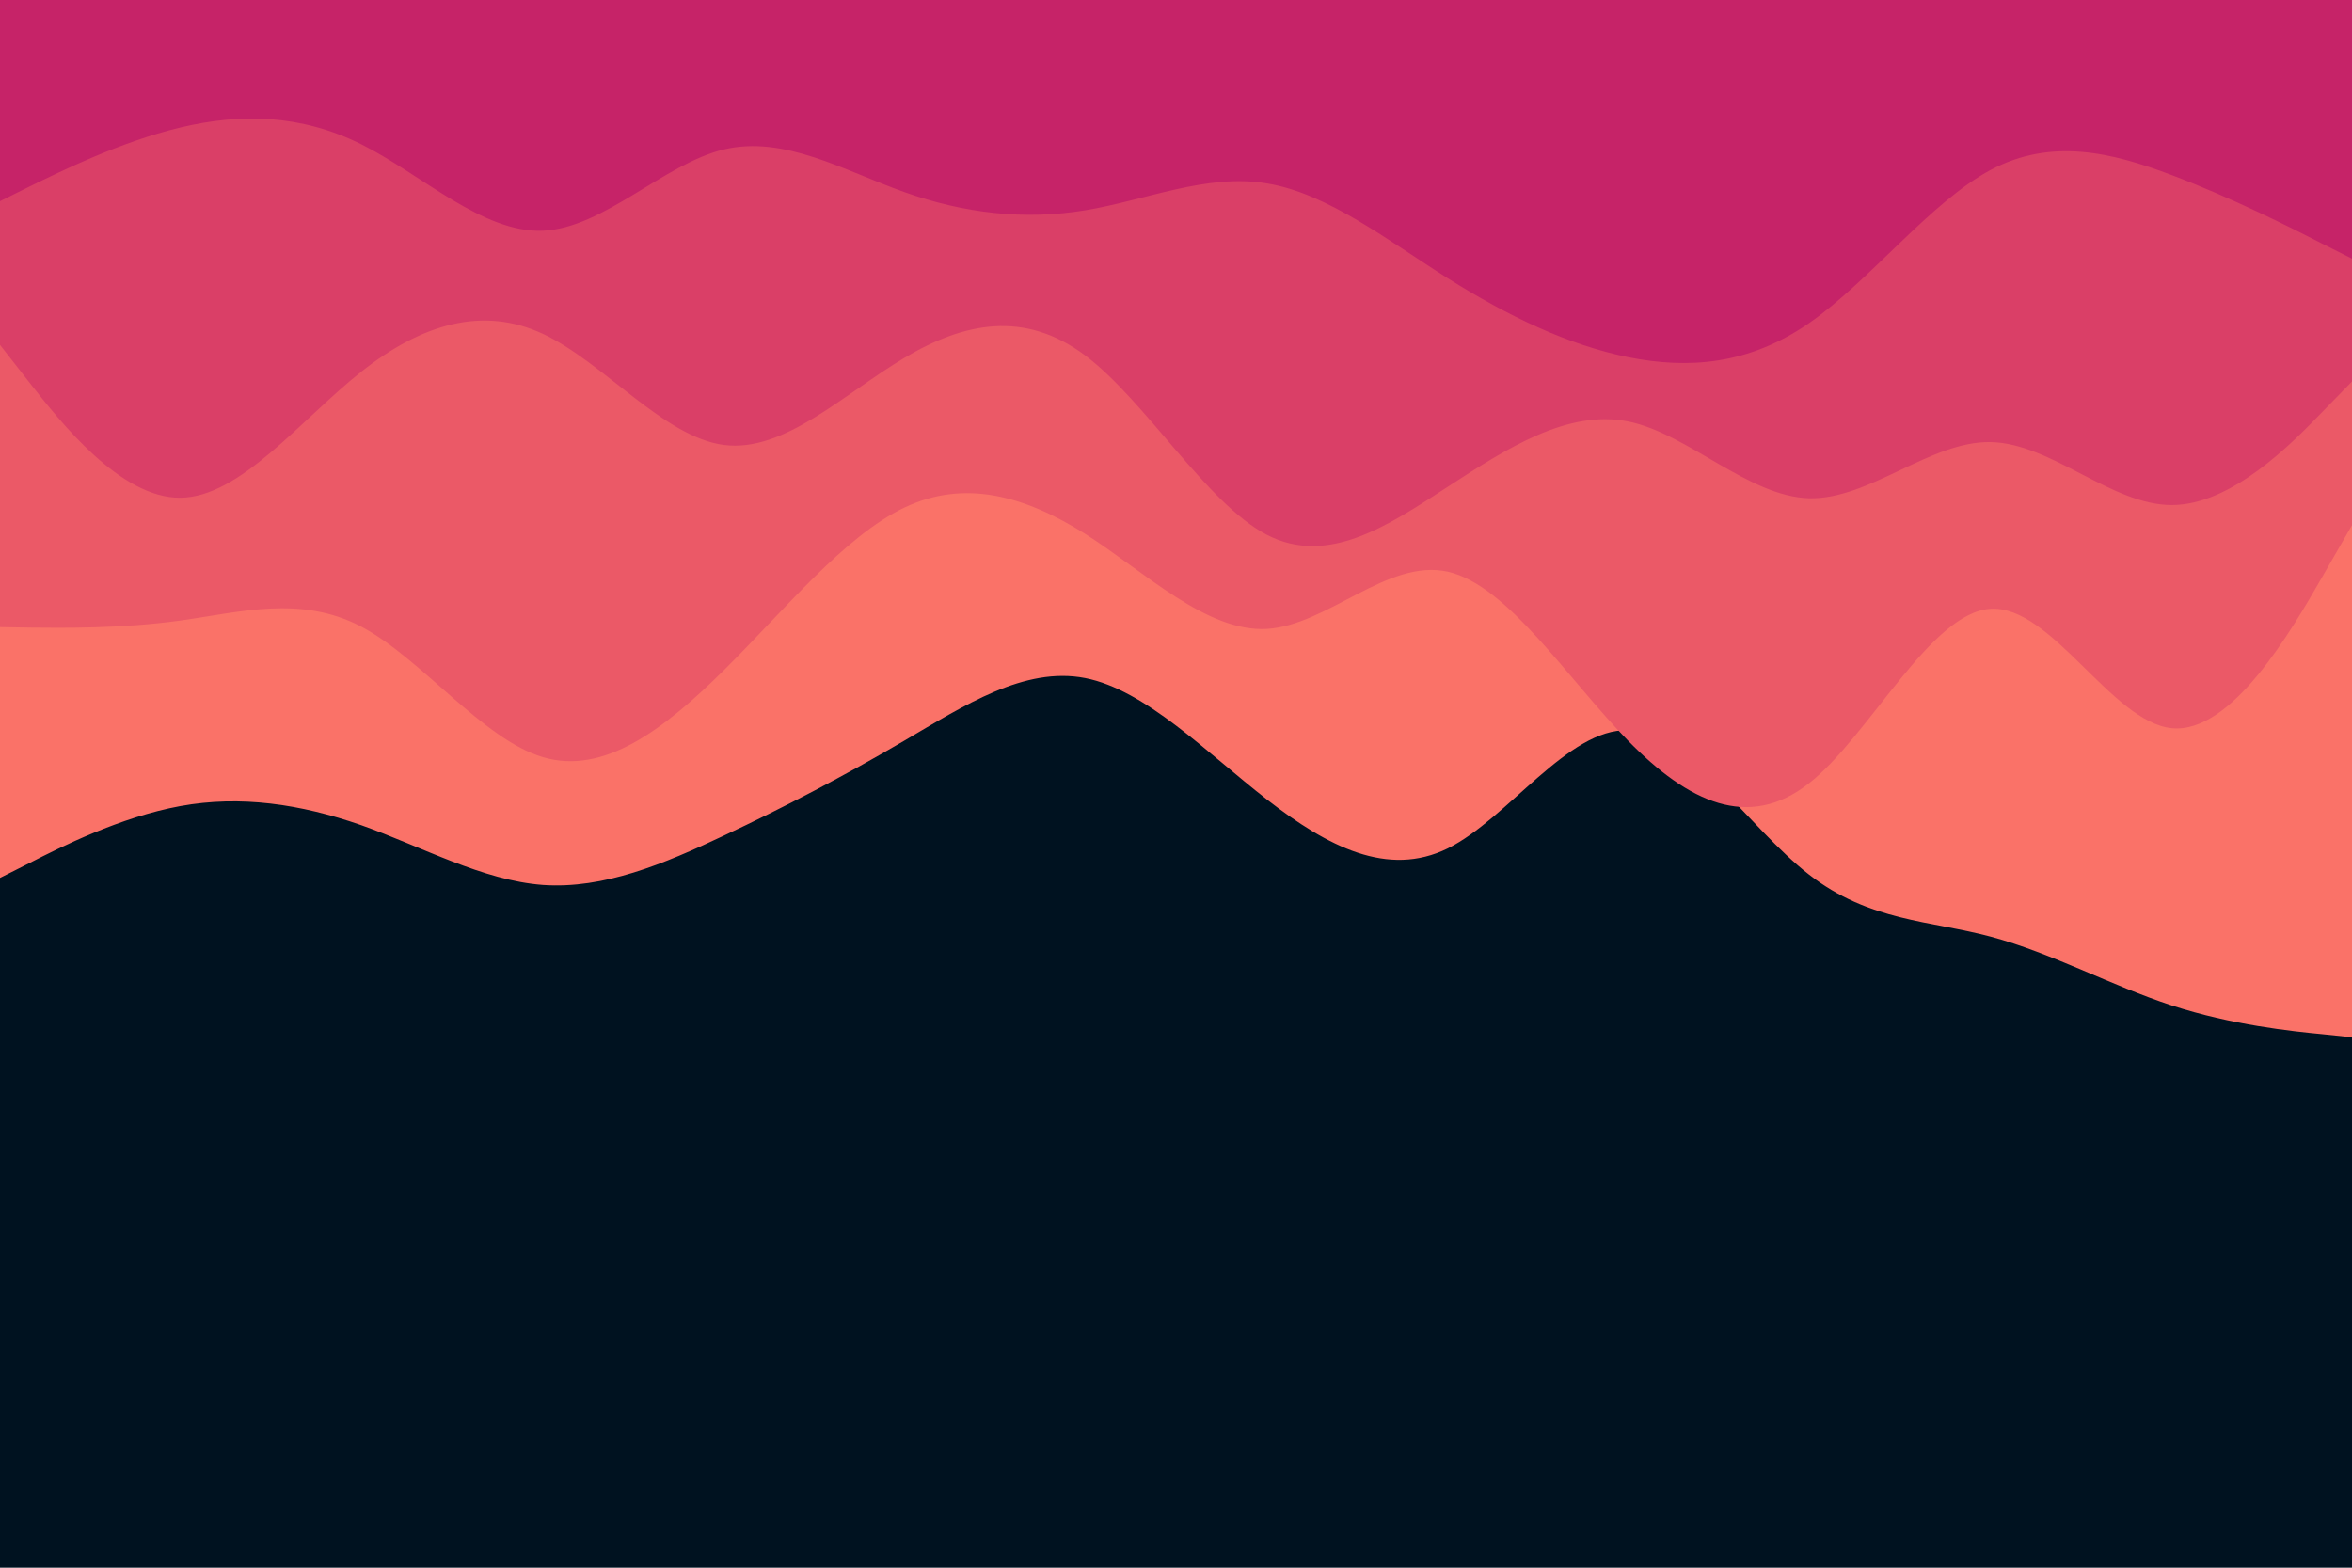
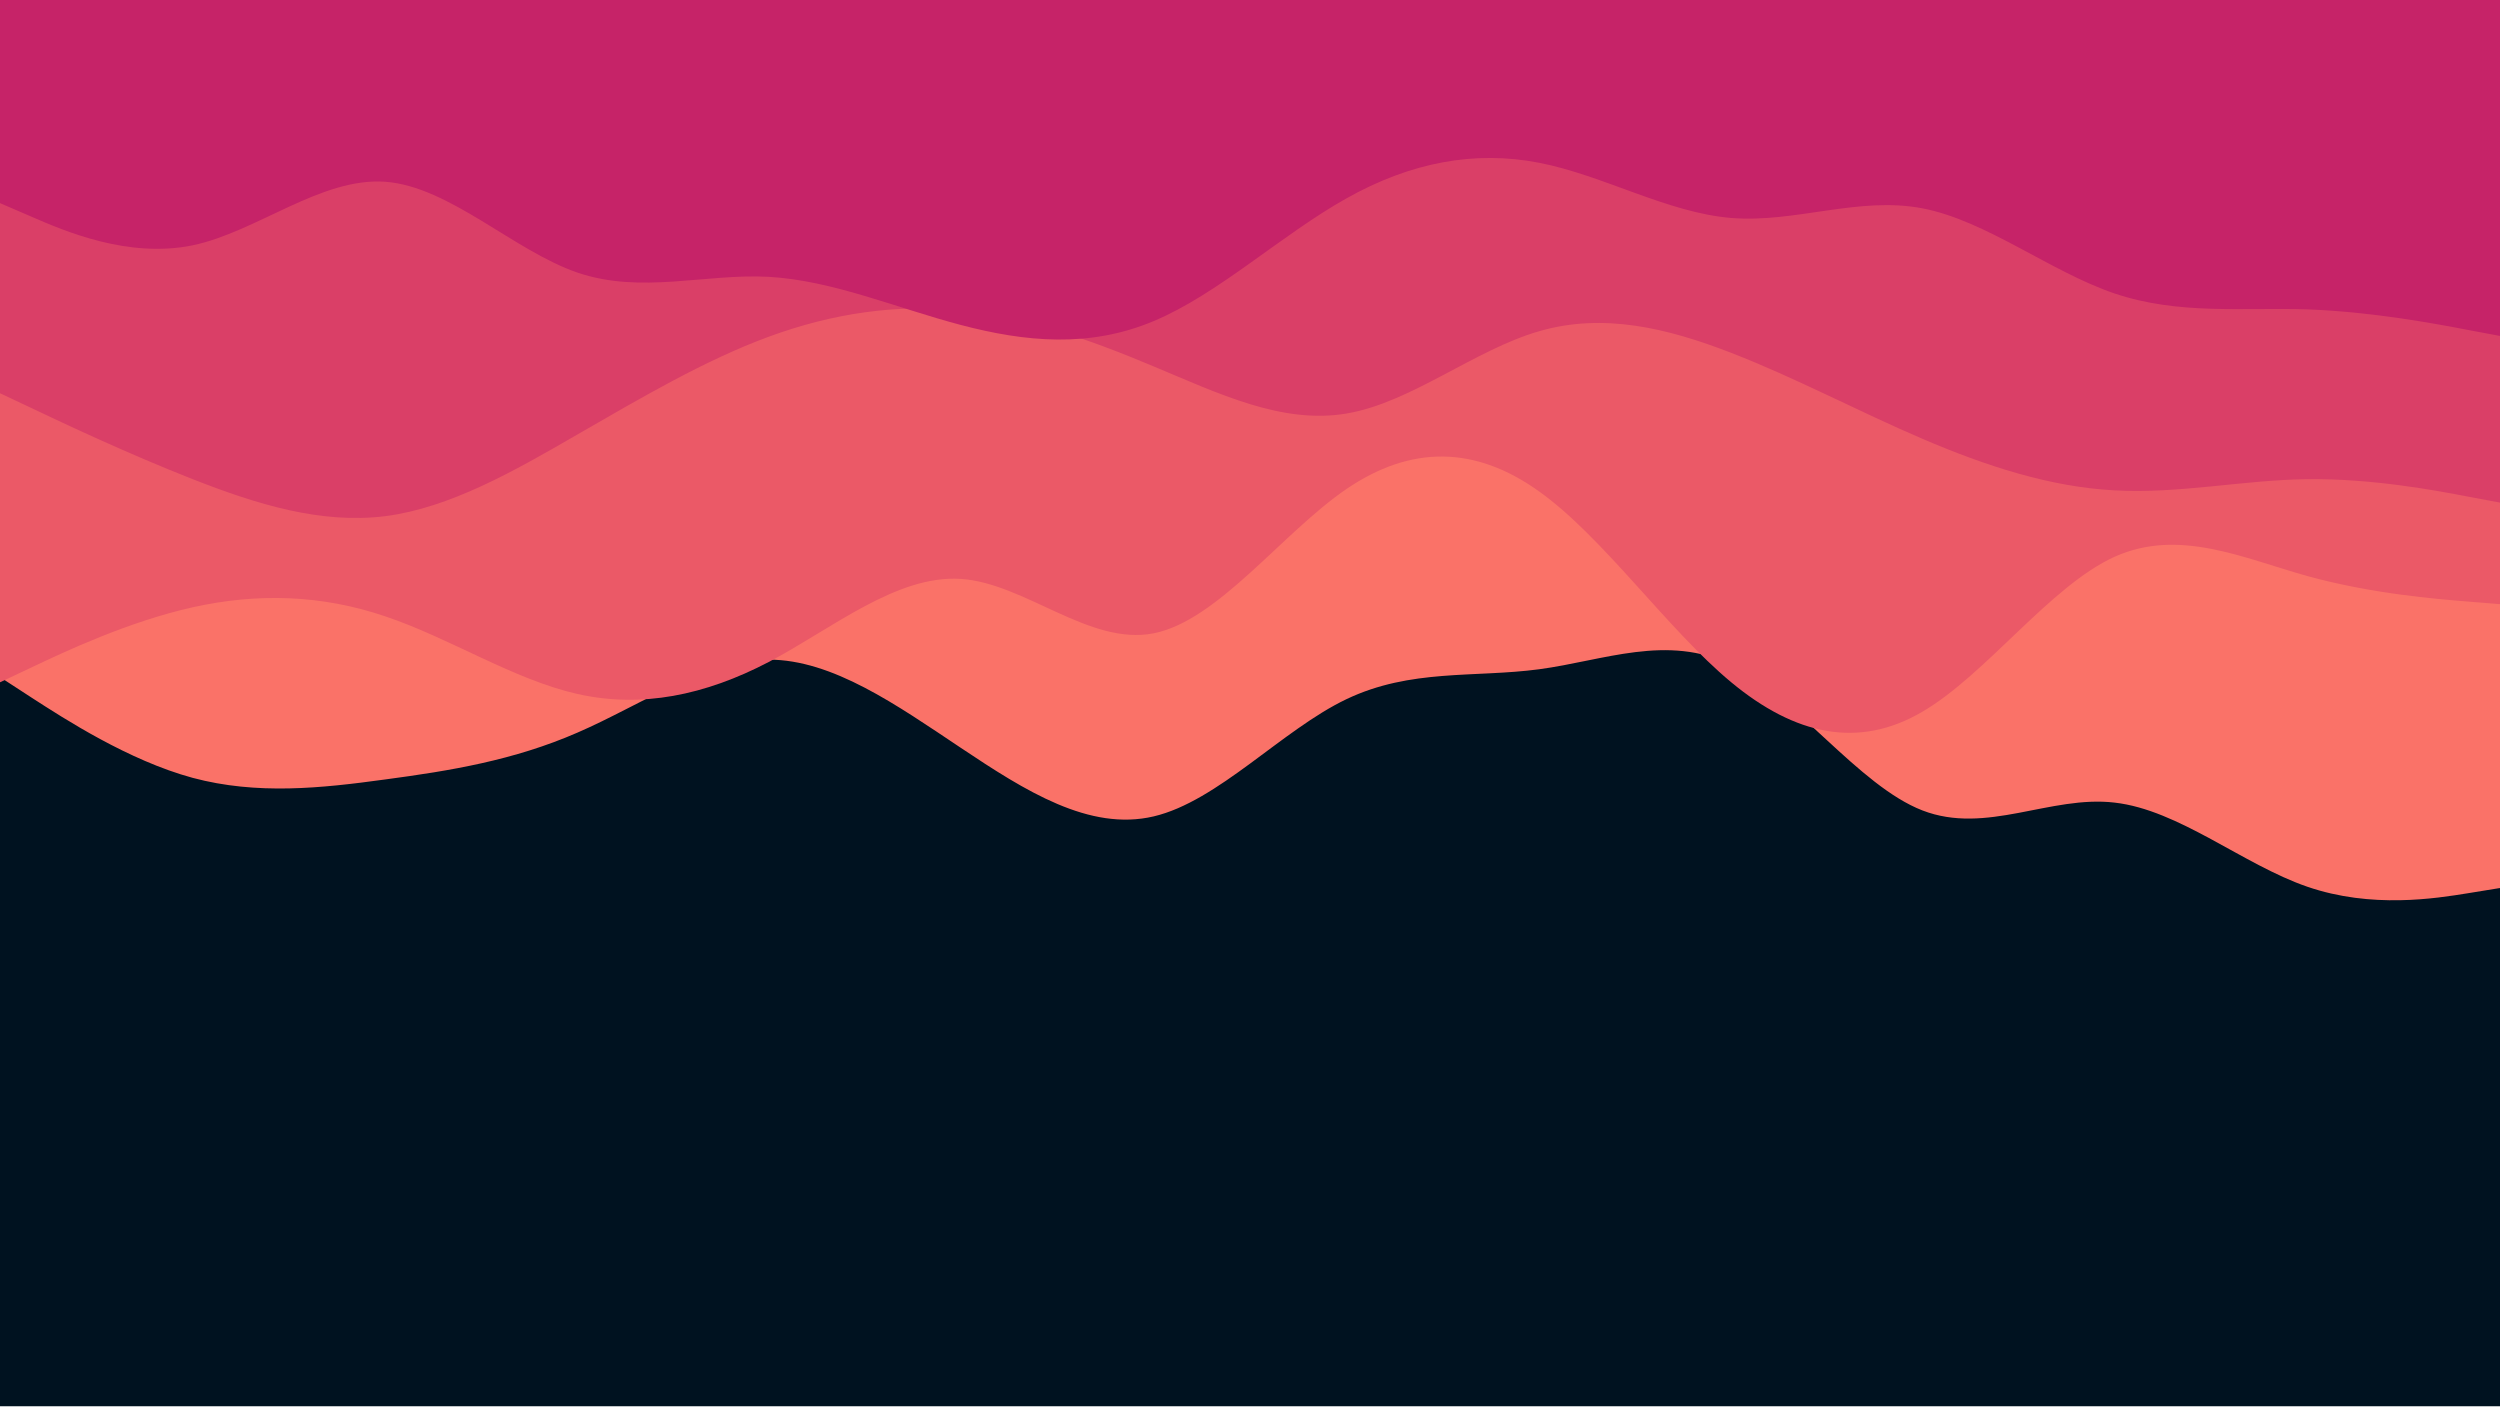
- <svg xmlns="http://www.w3.org/2000/svg" id="visual" viewBox="0 0 900 600" width="900" height="600" version="1.1">
-   <rect x="0" y="0" width="900" height="600" fill="#001220" />
-   <path d="M0 336L11.5 330.2C23 324.3 46 312.7 69 308.5C92 304.3 115 307.7 138.2 315.8C161.3 324 184.7 337 207.8 338.7C231 340.3 254 330.7 277 319.8C300 309 323 297 346 283.5C369 270 392 255 415.2 259.5C438.3 264 461.7 288 484.8 306C508 324 531 336 554 324.7C577 313.3 600 278.7 623 279.5C646 280.3 669 316.7 692.2 334.7C715.3 352.7 738.7 352.3 761.8 358.5C785 364.7 808 377.3 831 384.8C854 392.3 877 394.7 888.5 395.8L900 397L900 0L888.5 0C877 0 854 0 831 0C808 0 785 0 761.8 0C738.7 0 715.3 0 692.2 0C669 0 646 0 623 0C600 0 577 0 554 0C531 0 508 0 484.8 0C461.7 0 438.3 0 415.2 0C392 0 369 0 346 0C323 0 300 0 277 0C254 0 231 0 207.8 0C184.7 0 161.3 0 138.2 0C115 0 92 0 69 0C46 0 23 0 11.5 0L0 0Z" fill="#fa7268" />
-   <path d="M0 240L11.5 240.2C23 240.3 46 240.7 69 237.5C92 234.3 115 227.7 138.2 239.8C161.3 252 184.7 283 207.8 289.8C231 296.7 254 279.3 277 256.5C300 233.7 323 205.3 346 194.3C369 183.3 392 189.7 415.2 204.3C438.3 219 461.7 242 484.8 240.7C508 239.3 531 213.7 554 218.8C577 224 600 260 623 283.5C646 307 669 318 692.2 299.8C715.3 281.7 738.7 234.3 761.8 233C785 231.7 808 276.3 831 278.7C854 281 877 241 888.5 221L900 201L900 0L888.5 0C877 0 854 0 831 0C808 0 785 0 761.8 0C738.7 0 715.3 0 692.2 0C669 0 646 0 623 0C600 0 577 0 554 0C531 0 508 0 484.8 0C461.7 0 438.3 0 415.2 0C392 0 369 0 346 0C323 0 300 0 277 0C254 0 231 0 207.8 0C184.7 0 161.3 0 138.2 0C115 0 92 0 69 0C46 0 23 0 11.5 0L0 0Z" fill="#eb5967" />
-   <path d="M0 132L11.5 146.7C23 161.3 46 190.7 69 190.5C92 190.3 115 160.7 138.2 142.3C161.3 124 184.7 117 207.8 127.8C231 138.7 254 167.3 277 170.3C300 173.3 323 150.7 346 137C369 123.3 392 118.7 415.2 136C438.3 153.3 461.7 192.7 484.8 204.7C508 216.7 531 201.3 554 186.3C577 171.3 600 156.7 623 161.3C646 166 669 190 692.2 190.7C715.3 191.3 738.7 168.7 761.8 169.2C785 169.7 808 193.3 831 193.3C854 193.3 877 169.7 888.5 157.8L900 146L900 0L888.5 0C877 0 854 0 831 0C808 0 785 0 761.8 0C738.7 0 715.3 0 692.2 0C669 0 646 0 623 0C600 0 577 0 554 0C531 0 508 0 484.8 0C461.7 0 438.3 0 415.2 0C392 0 369 0 346 0C323 0 300 0 277 0C254 0 231 0 207.8 0C184.7 0 161.3 0 138.2 0C115 0 92 0 69 0C46 0 23 0 11.5 0L0 0Z" fill="#da3f67" />
-   <path d="M0 77L11.5 71.3C23 65.7 46 54.3 69 48.8C92 43.3 115 43.7 138.2 55.2C161.3 66.7 184.7 89.3 207.8 88.3C231 87.3 254 62.7 277 57.2C300 51.7 323 65.3 346 73.5C369 81.7 392 84.3 415.2 80.5C438.3 76.7 461.7 66.3 484.8 70.2C508 74 531 92 554 106.5C577 121 600 132 623 136.7C646 141.3 669 139.7 692.2 123.7C715.3 107.7 738.7 77.3 761.8 65C785 52.7 808 58.3 831 67C854 75.7 877 87.3 888.5 93.2L900 99L900 0L888.5 0C877 0 854 0 831 0C808 0 785 0 761.8 0C738.7 0 715.3 0 692.2 0C669 0 646 0 623 0C600 0 577 0 554 0C531 0 508 0 484.8 0C461.7 0 438.3 0 415.2 0C392 0 369 0 346 0C323 0 300 0 277 0C254 0 231 0 207.8 0C184.7 0 161.3 0 138.2 0C115 0 92 0 69 0C46 0 23 0 11.5 0L0 0Z" fill="#c62368" />
+ <svg xmlns="http://www.w3.org/2000/svg" id="visual" viewBox="0 0 960 540" width="960" height="540" version="1.1">
+   <rect x="0" y="0" width="960" height="540" fill="#001220" />
+   <path d="M0 260L12.3 268C24.7 276 49.3 292 74 298.7C98.7 305.3 123.3 302.7 148 299.3C172.7 296 197.3 292 221.8 281.3C246.3 270.7 270.7 253.3 295.2 253.3C319.7 253.3 344.3 270.7 369 287.2C393.7 303.7 418.3 319.3 443 313.5C467.7 307.7 492.3 280.3 517 268.5C541.7 256.7 566.3 260.3 591 257C615.7 253.7 640.3 243.3 664.8 255.3C689.3 267.3 713.7 301.7 738.2 311.2C762.7 320.7 787.3 305.3 812 308.2C836.7 311 861.3 332 886 340.5C910.7 349 935.3 345 947.7 343L960 341L960 0L947.7 0C935.3 0 910.7 0 886 0C861.3 0 836.7 0 812 0C787.3 0 762.7 0 738.2 0C713.7 0 689.3 0 664.8 0C640.3 0 615.7 0 591 0C566.3 0 541.7 0 517 0C492.3 0 467.7 0 443 0C418.3 0 393.7 0 369 0C344.3 0 319.7 0 295.2 0C270.7 0 246.3 0 221.8 0C197.3 0 172.7 0 148 0C123.3 0 98.7 0 74 0C49.3 0 24.7 0 12.3 0L0 0Z" fill="#fa7268" />
+   <path d="M0 262L12.3 256.2C24.7 250.3 49.3 238.7 74 233.2C98.7 227.7 123.3 228.3 148 236.7C172.7 245 197.3 261 221.8 266.5C246.3 272 270.7 267 295.2 254.2C319.7 241.3 344.3 220.7 369 222.3C393.7 224 418.3 248 443 243.2C467.7 238.3 492.3 204.7 517 187.8C541.7 171 566.3 171 591 188.7C615.7 206.3 640.3 241.7 664.8 262C689.3 282.3 713.7 287.7 738.2 273.3C762.7 259 787.3 225 812 213.8C836.7 202.7 861.3 214.3 886 221.2C910.7 228 935.3 230 947.7 231L960 232L960 0L947.7 0C935.3 0 910.7 0 886 0C861.3 0 836.7 0 812 0C787.3 0 762.7 0 738.2 0C713.7 0 689.3 0 664.8 0C640.3 0 615.7 0 591 0C566.3 0 541.7 0 517 0C492.3 0 467.7 0 443 0C418.3 0 393.7 0 369 0C344.3 0 319.7 0 295.2 0C270.7 0 246.3 0 221.8 0C197.3 0 172.7 0 148 0C123.3 0 98.7 0 74 0C49.3 0 24.7 0 12.3 0L0 0Z" fill="#eb5967" />
+   <path d="M0 151L12.3 156.8C24.7 162.7 49.3 174.3 74 184C98.7 193.7 123.3 201.3 148 198.2C172.7 195 197.3 181 221.8 166.8C246.3 152.7 270.7 138.3 295.2 129.3C319.7 120.3 344.3 116.7 369 119.2C393.7 121.7 418.3 130.3 443 140.7C467.7 151 492.3 163 517 158.8C541.7 154.7 566.3 134.3 591 127.2C615.7 120 640.3 126 664.8 135.5C689.3 145 713.7 158 738.2 168.5C762.7 179 787.3 187 812 188.3C836.7 189.7 861.3 184.3 886 184C910.7 183.7 935.3 188.3 947.7 190.7L960 193L960 0L947.7 0C935.3 0 910.7 0 886 0C861.3 0 836.7 0 812 0C787.3 0 762.7 0 738.2 0C713.7 0 689.3 0 664.8 0C640.3 0 615.7 0 591 0C566.3 0 541.7 0 517 0C492.3 0 467.7 0 443 0C418.3 0 393.7 0 369 0C344.3 0 319.7 0 295.2 0C270.7 0 246.3 0 221.8 0C197.3 0 172.7 0 148 0C123.3 0 98.7 0 74 0C49.3 0 24.7 0 12.3 0L0 0Z" fill="#da3f67" />
+   <path d="M0 78L12.3 83.3C24.7 88.7 49.3 99.3 74 94.2C98.7 89 123.3 68 148 69.8C172.7 71.7 197.3 96.3 221.8 104.7C246.3 113 270.7 105 295.2 106.3C319.7 107.7 344.3 118.3 369 124.8C393.7 131.3 418.3 133.7 443 123.3C467.7 113 492.3 90 517 76.2C541.7 62.3 566.3 57.7 591 62.5C615.7 67.3 640.3 81.7 664.8 83.7C689.3 85.7 713.7 75.3 738.2 80C762.7 84.7 787.3 104.3 812 112.7C836.7 121 861.3 118 886 118.8C910.7 119.7 935.3 124.3 947.7 126.7L960 129L960 0L947.7 0C935.3 0 910.7 0 886 0C861.3 0 836.7 0 812 0C787.3 0 762.7 0 738.2 0C713.7 0 689.3 0 664.8 0C640.3 0 615.7 0 591 0C566.3 0 541.7 0 517 0C492.3 0 467.7 0 443 0C418.3 0 393.7 0 369 0C344.3 0 319.7 0 295.2 0C270.7 0 246.3 0 221.8 0C197.3 0 172.7 0 148 0C123.3 0 98.7 0 74 0C49.3 0 24.7 0 12.3 0L0 0Z" fill="#c62368" />
</svg>
